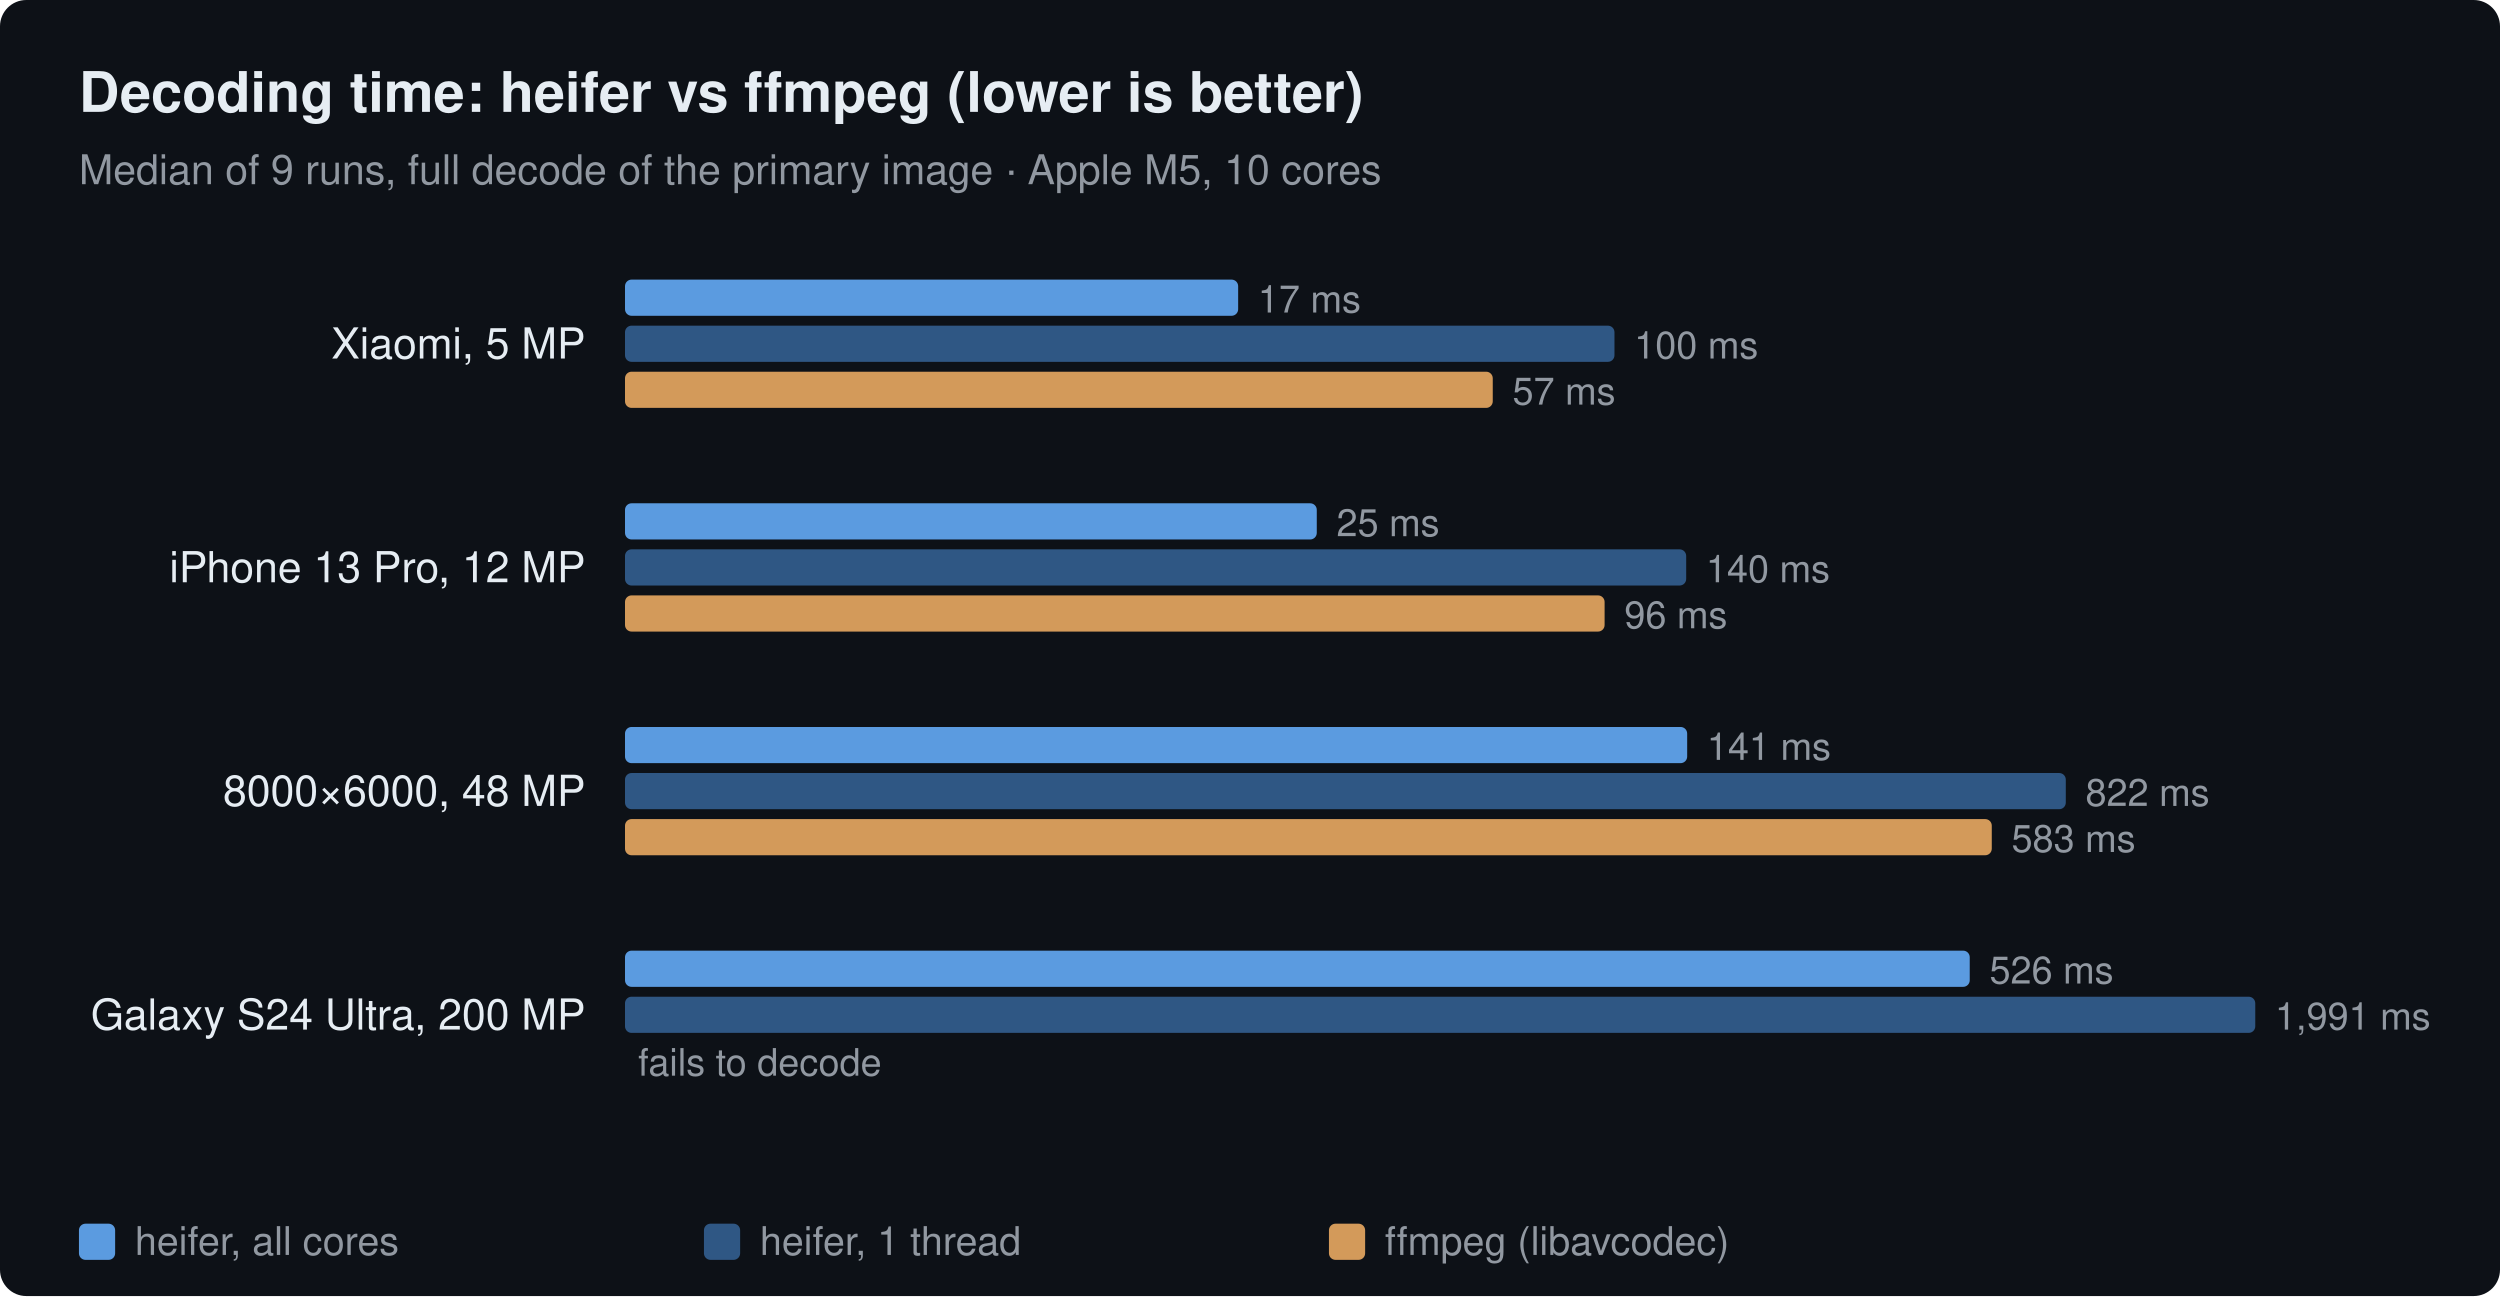
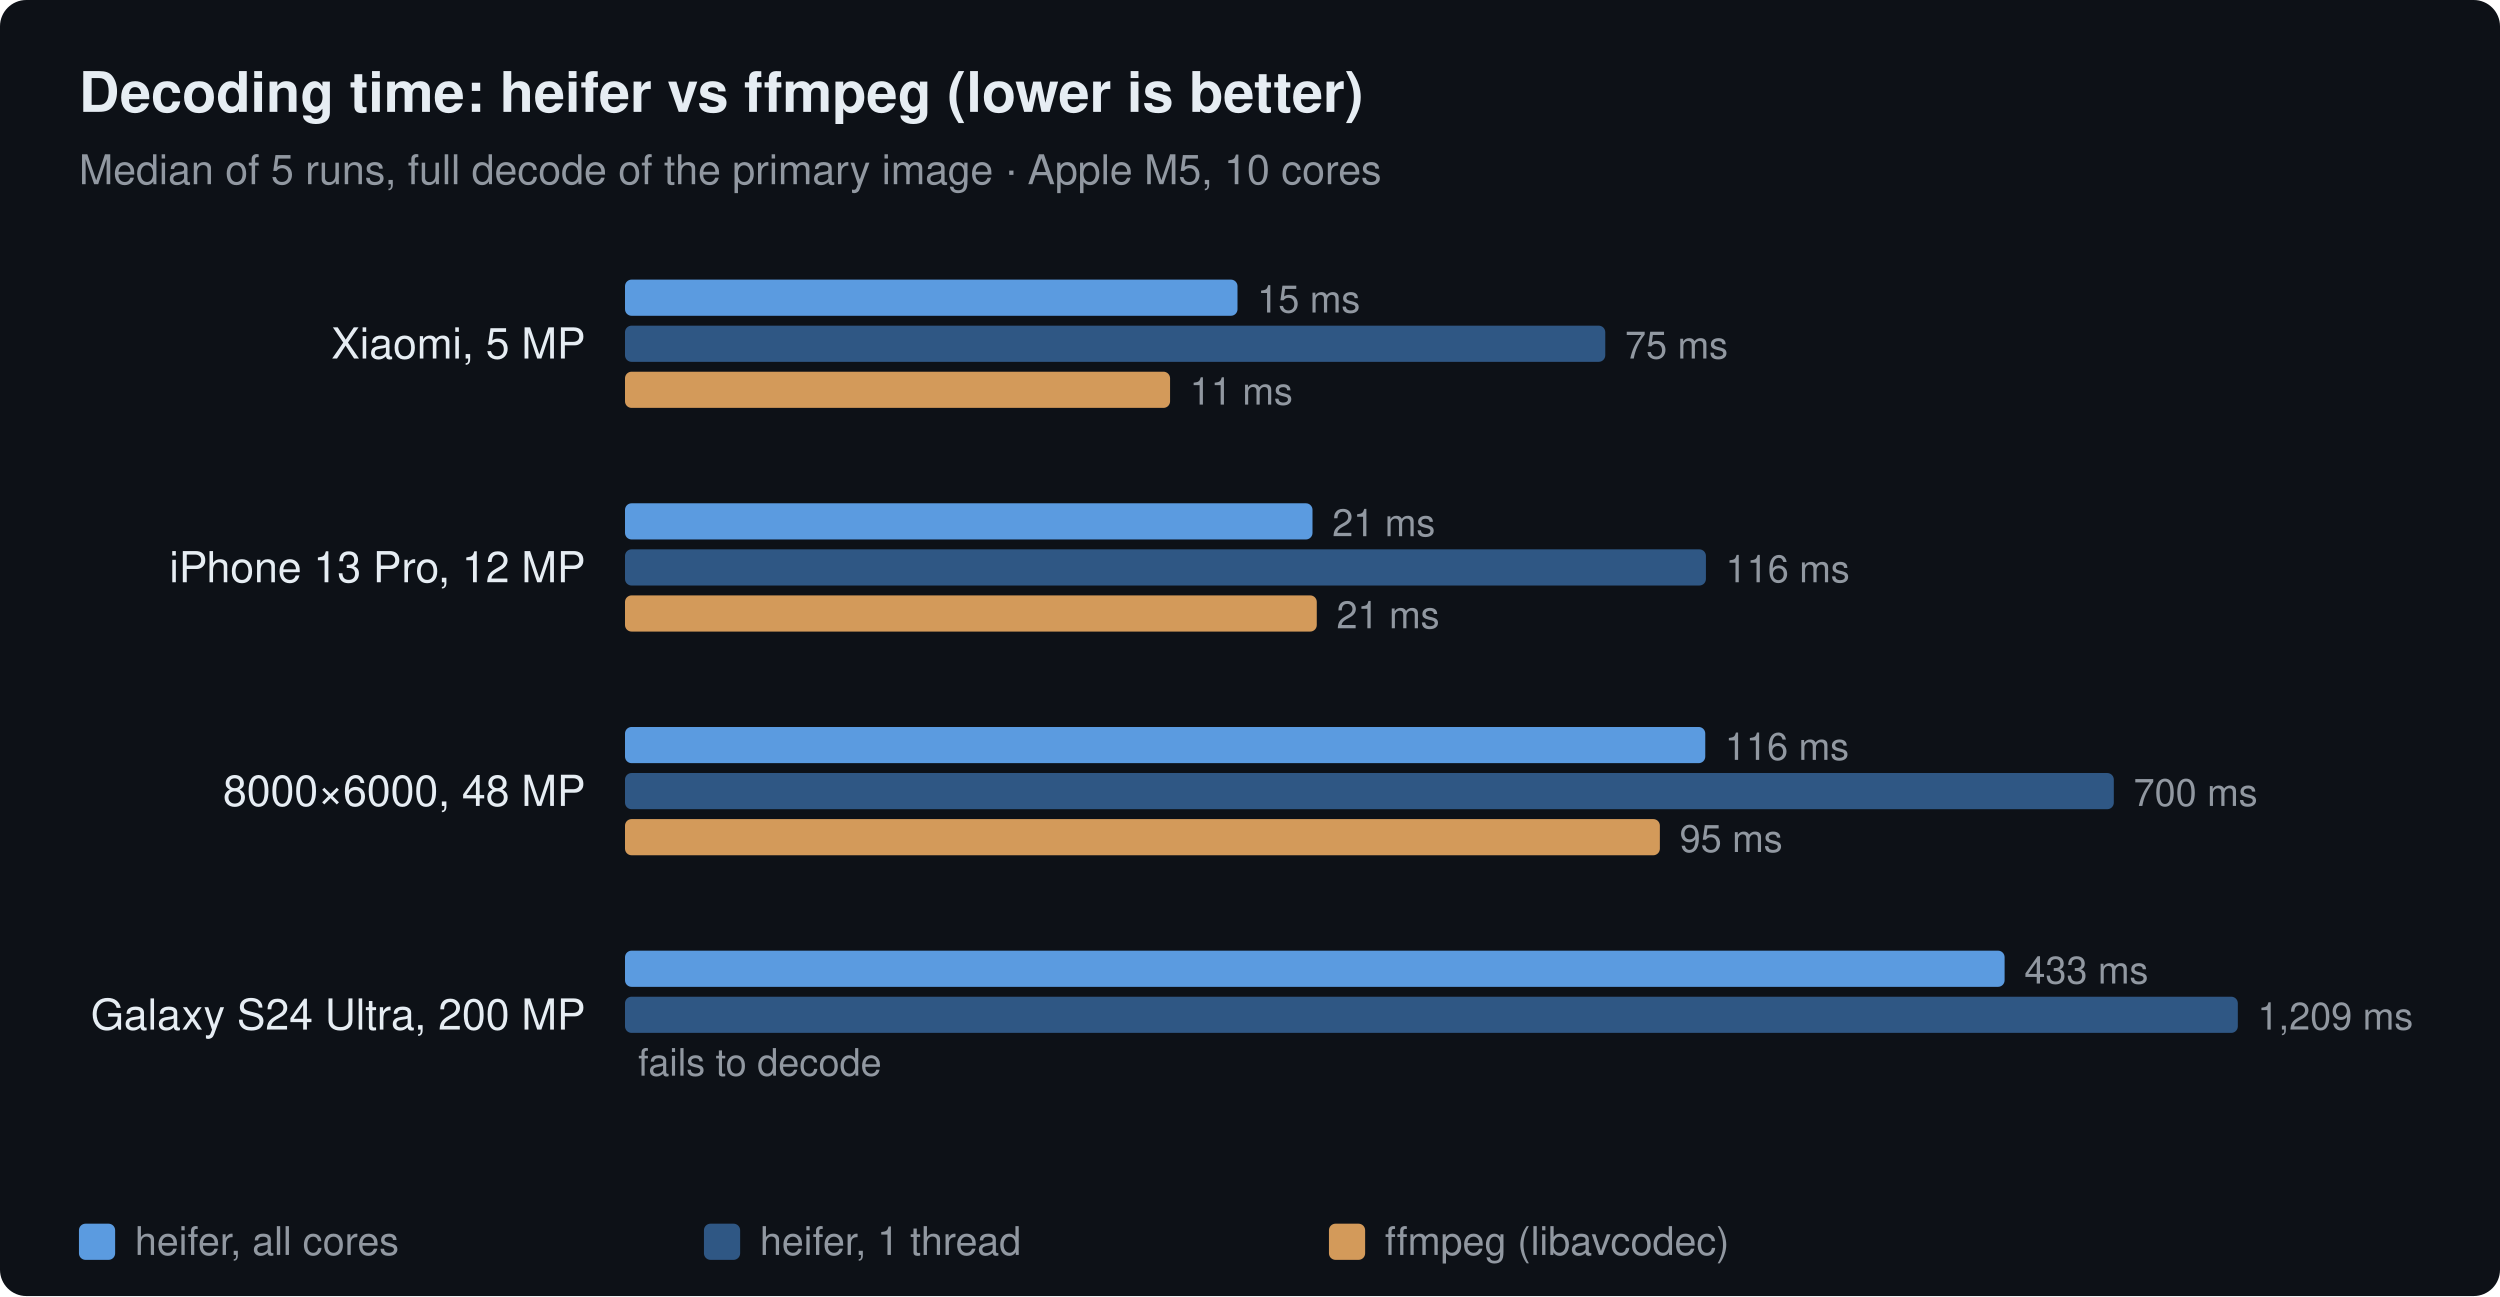
<svg xmlns="http://www.w3.org/2000/svg" width="760" height="394" viewBox="0 0 760 394" font-family="-apple-system,BlinkMacSystemFont,Segoe UI,Helvetica,Arial,sans-serif">
  <rect width="100%" height="100%" rx="8" fill="#0d1117" />
  <text x="24" y="34" font-size="17" font-weight="600" fill="#e6edf3">Decoding time: heifer vs ffmpeg (lower is better)</text>
-   <text x="24" y="56" font-size="12.5" fill="#9198a1">Median of 9 runs, full decode of the primary image · Apple M5, 10 cores</text>
+   <text x="24" y="56" font-size="12.5" fill="#9198a1">Median of 5 runs, full decode of the primary image · Apple M5, 10 cores</text>
  <rect x="24" y="372" width="11" height="11" rx="2" fill="#5b9be0" />
  <text x="41" y="381.5" font-size="12" fill="#9198a1">heifer, all cores</text>
  <rect x="214" y="372" width="11" height="11" rx="2" fill="#2f5784" />
  <text x="231" y="381.5" font-size="12" fill="#9198a1">heifer, 1 thread</text>
  <rect x="404" y="372" width="11" height="11" rx="2" fill="#d39a5a" />
  <text x="421" y="381.5" font-size="12" fill="#9198a1">ffmpeg (libavcodec)</text>
  <text x="178" y="109.0" font-size="13" text-anchor="end" fill="#e6edf3">Xiaomi, 5 MP</text>
-   <rect x="190" y="85" width="186.4" height="11" rx="2" fill="#5b9be0" />
-   <text x="382.4" y="95" font-size="11.5" fill="#9198a1">17 ms</text>
-   <rect x="190" y="99" width="300.8" height="11" rx="2" fill="#2f5784" />
-   <text x="496.8" y="109" font-size="11.5" fill="#9198a1">100 ms</text>
-   <rect x="190" y="113" width="263.8" height="11" rx="2" fill="#d39a5a" />
-   <text x="459.8" y="123" font-size="11.5" fill="#9198a1">57 ms</text>
+   <rect x="190" y="85" width="186.2" height="11" rx="2" fill="#5b9be0" />
+   <text x="382.2" y="95" font-size="11.5" fill="#9198a1">15 ms</text>
+   <rect x="190" y="99" width="298.0" height="11" rx="2" fill="#2f5784" />
+   <text x="494.0" y="109" font-size="11.5" fill="#9198a1">75 ms</text>
+   <rect x="190" y="113" width="165.7" height="11" rx="2" fill="#d39a5a" />
+   <text x="361.7" y="123" font-size="11.5" fill="#9198a1">11 ms</text>
  <text x="178" y="177.0" font-size="13" text-anchor="end" fill="#e6edf3">iPhone 13 Pro, 12 MP</text>
-   <rect x="190" y="153" width="210.3" height="11" rx="2" fill="#5b9be0" />
-   <text x="406.3" y="163" font-size="11.5" fill="#9198a1">25 ms</text>
-   <rect x="190" y="167" width="322.6" height="11" rx="2" fill="#2f5784" />
-   <text x="518.6" y="177" font-size="11.5" fill="#9198a1">140 ms</text>
-   <rect x="190" y="181" width="297.8" height="11" rx="2" fill="#d39a5a" />
-   <text x="493.8" y="191" font-size="11.5" fill="#9198a1">96 ms</text>
+   <rect x="190" y="153" width="209.0" height="11" rx="2" fill="#5b9be0" />
+   <text x="405.0" y="163" font-size="11.5" fill="#9198a1">21 ms</text>
+   <rect x="190" y="167" width="328.6" height="11" rx="2" fill="#2f5784" />
+   <text x="524.6" y="177" font-size="11.5" fill="#9198a1">116 ms</text>
+   <rect x="190" y="181" width="210.3" height="11" rx="2" fill="#d39a5a" />
+   <text x="406.3" y="191" font-size="11.5" fill="#9198a1">21 ms</text>
  <text x="178" y="245.0" font-size="13" text-anchor="end" fill="#e6edf3">8000×6000, 48 MP</text>
-   <rect x="190" y="221" width="322.9" height="11" rx="2" fill="#5b9be0" />
-   <text x="518.9" y="231" font-size="11.5" fill="#9198a1">141 ms</text>
-   <rect x="190" y="235" width="438.0" height="11" rx="2" fill="#2f5784" />
-   <text x="634.0" y="245" font-size="11.5" fill="#9198a1">822 ms</text>
-   <rect x="190" y="249" width="415.5" height="11" rx="2" fill="#d39a5a" />
-   <text x="611.5" y="259" font-size="11.5" fill="#9198a1">583 ms</text>
+   <rect x="190" y="221" width="328.4" height="11" rx="2" fill="#5b9be0" />
+   <text x="524.4" y="231" font-size="11.5" fill="#9198a1">116 ms</text>
+   <rect x="190" y="235" width="452.6" height="11" rx="2" fill="#2f5784" />
+   <text x="648.6" y="245" font-size="11.5" fill="#9198a1">700 ms</text>
+   <rect x="190" y="249" width="314.6" height="11" rx="2" fill="#d39a5a" />
+   <text x="510.6" y="259" font-size="11.5" fill="#9198a1">95 ms</text>
  <text x="178" y="313.0" font-size="13" text-anchor="end" fill="#e6edf3">Galaxy S24 Ultra, 200 MP</text>
-   <rect x="190" y="289" width="408.8" height="11" rx="2" fill="#5b9be0" />
-   <text x="604.8" y="299" font-size="11.5" fill="#9198a1">526 ms</text>
-   <rect x="190" y="303" width="495.6" height="11" rx="2" fill="#2f5784" />
-   <text x="691.6" y="313" font-size="11.5" fill="#9198a1">1,991 ms</text>
+   <rect x="190" y="289" width="419.4" height="11" rx="2" fill="#5b9be0" />
+   <text x="615.4" y="299" font-size="11.5" fill="#9198a1">433 ms</text>
+   <rect x="190" y="303" width="490.3" height="11" rx="2" fill="#2f5784" />
+   <text x="686.3" y="313" font-size="11.5" fill="#9198a1">1,209 ms</text>
  <text x="194" y="327" font-size="11.5" fill="#9198a1">fails to decode</text>
</svg>
